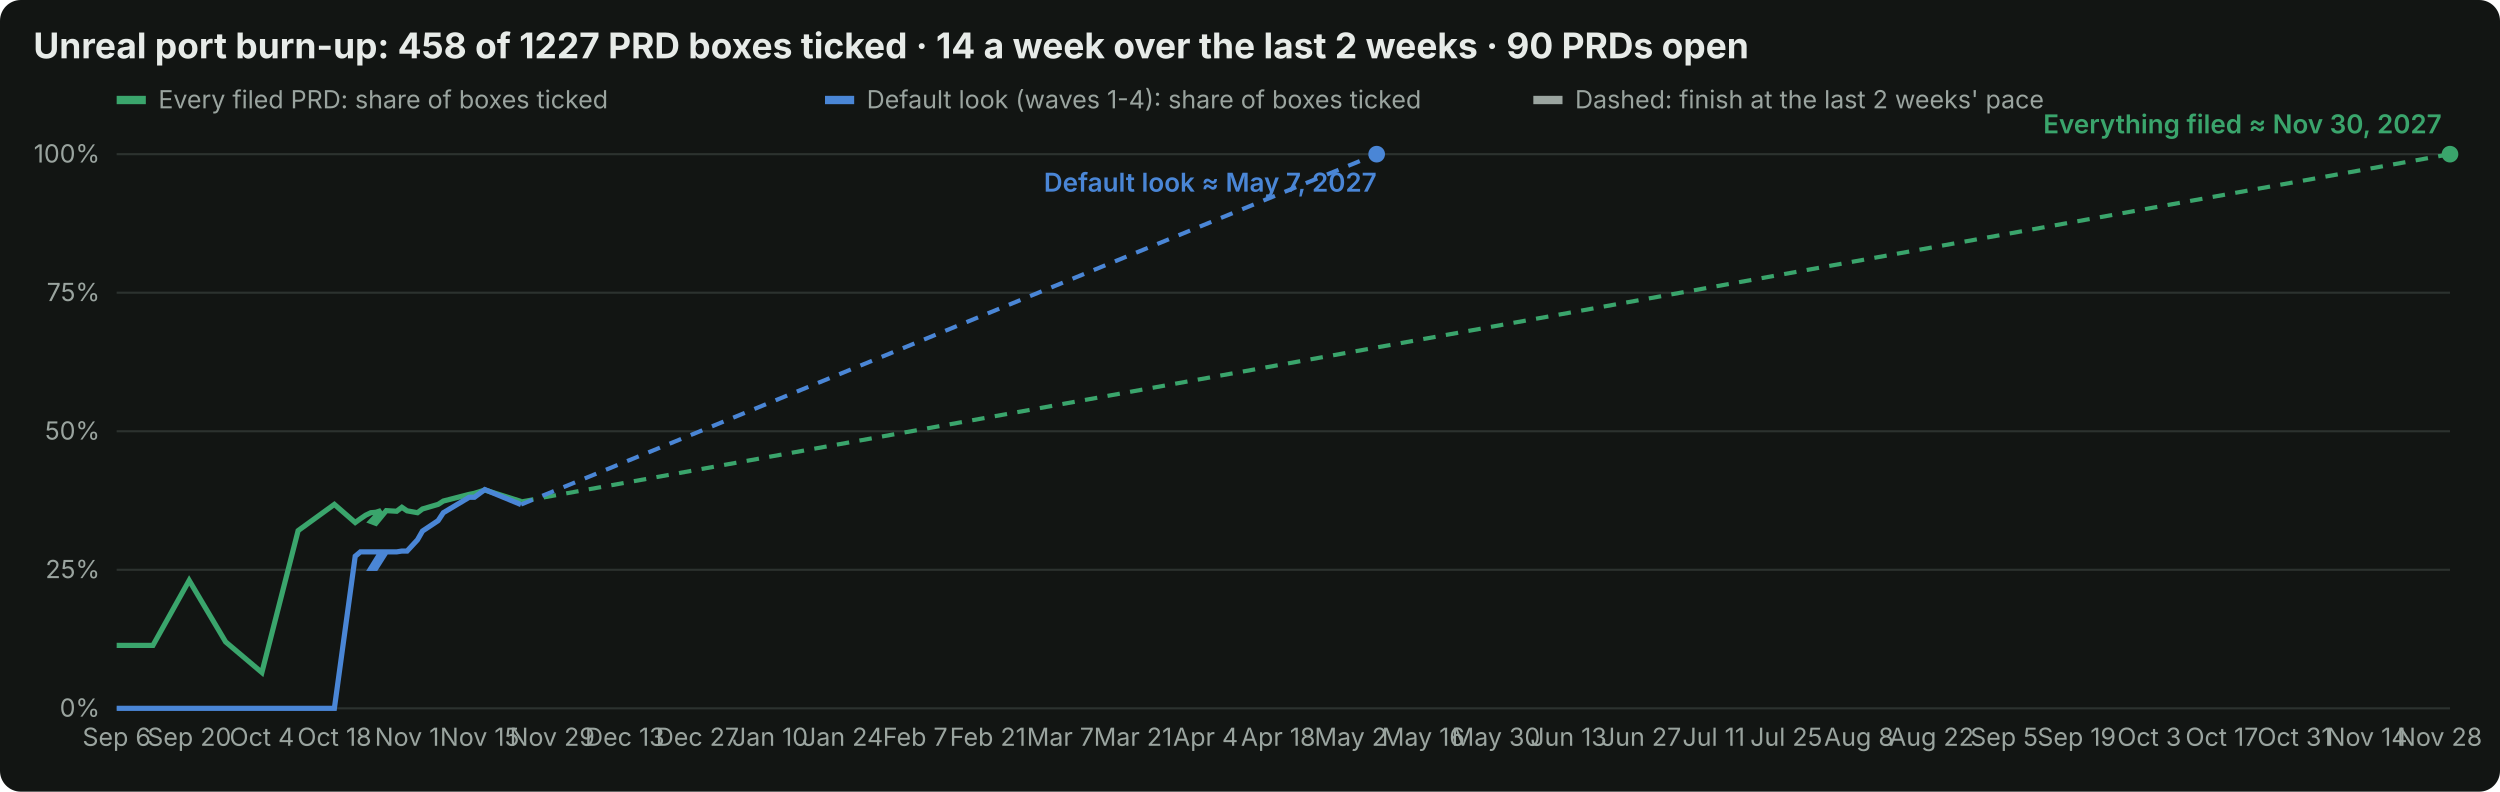
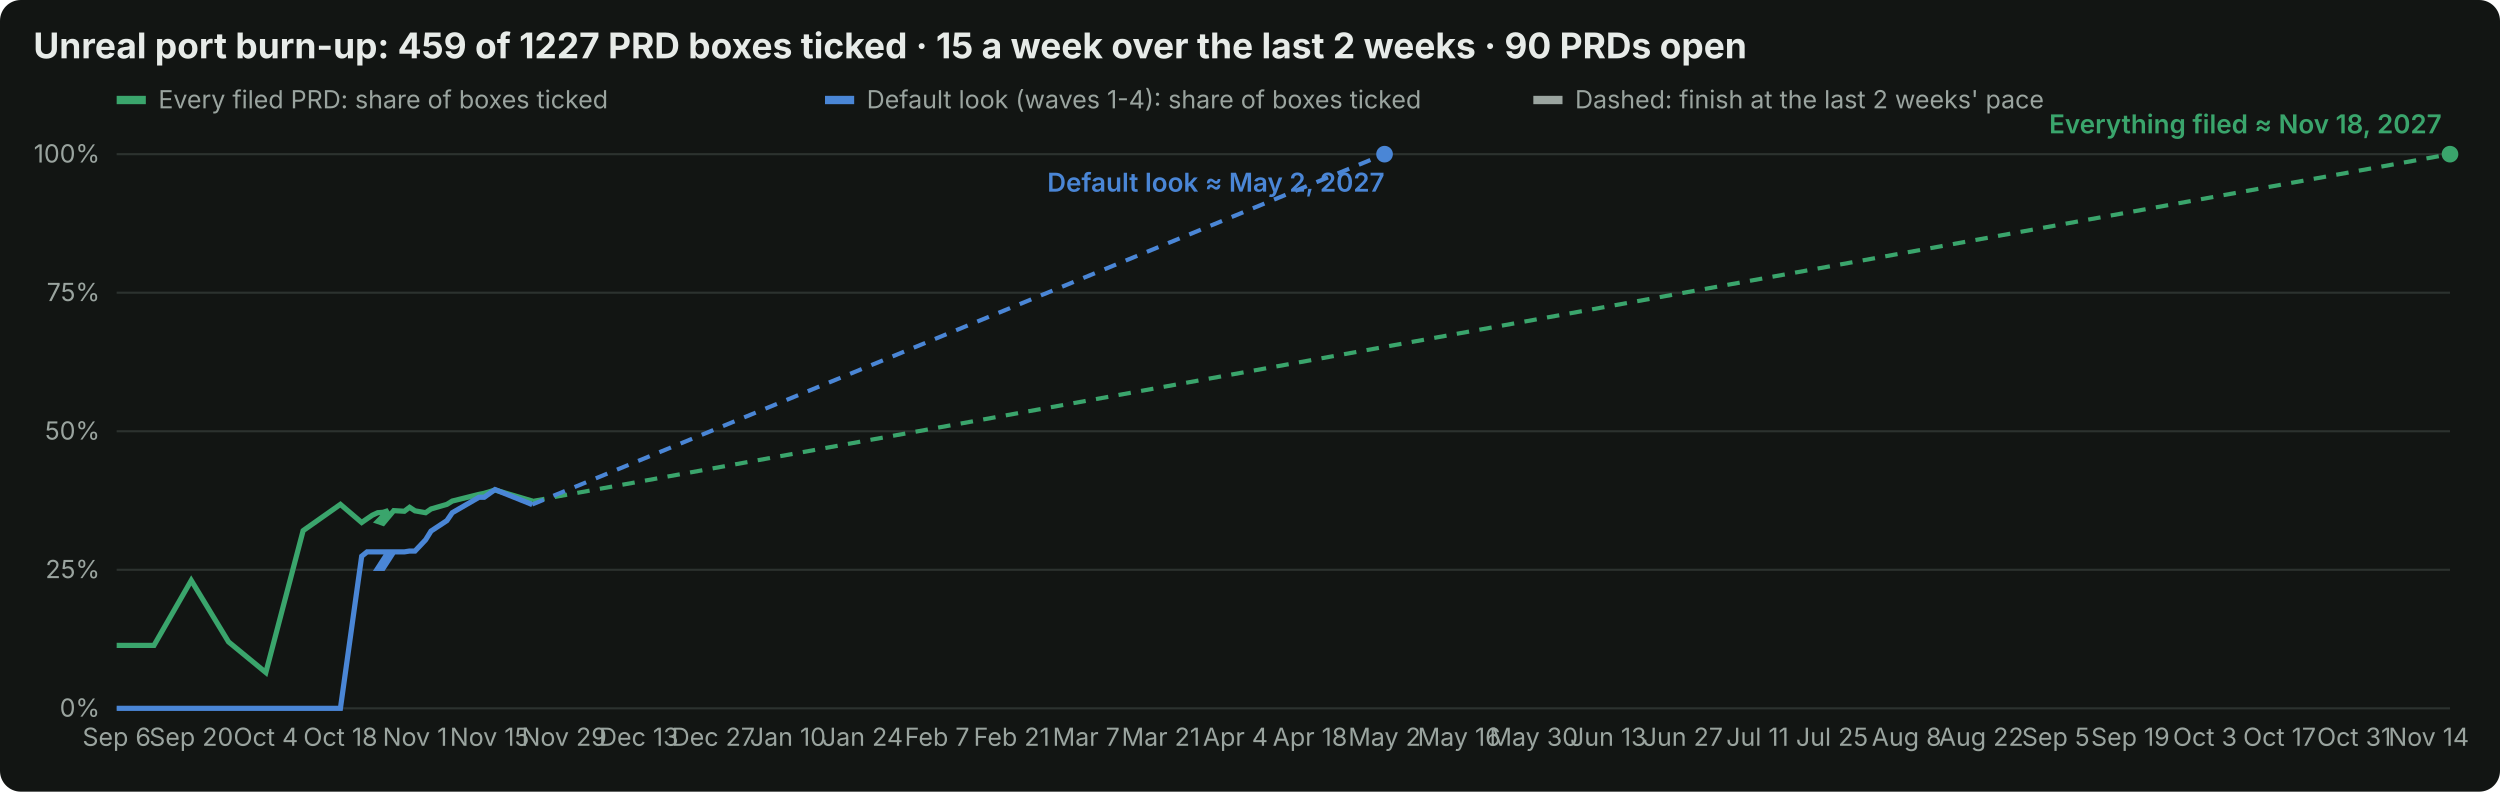
<svg xmlns="http://www.w3.org/2000/svg" viewBox="0 0 1200 380" width="1200" height="380" font-family="system-ui, -apple-system, Segoe UI, sans-serif">
  <style>.h{fill:#e7ebe8;font-size:17px;font-weight:700}.t{fill:#9aa49f;font-size:12px}.e{font-size:12.5px;font-weight:600}</style>
  <rect width="1200" height="380" rx="10" fill="#121513" />
-   <text x="16" y="28" class="h">Unreal port burn-up: 458 of 1227 PRD boxes ticked · 14 a week over the last 2 weeks · 90 PRDs open</text>
+   <text x="16" y="28" class="h">Unreal port burn-up: 459 of 1227 PRD boxes ticked · 15 a week over the last 2 weeks · 90 PRDs open</text>
  <rect x="56" y="46" width="14" height="4" fill="#3aa56c" />
  <text x="76" y="52" class="t">Every filed PRD: share of boxes ticked</text>
  <rect x="396" y="46" width="14" height="4" fill="#4a86d6" />
  <text x="416" y="52" class="t">Default look (waves 1-4): share of boxes ticked</text>
  <rect x="736" y="46" width="14" height="4" fill="#9aa49f" />
  <text x="756" y="52" class="t">Dashed: finish at the last 2 weeks' pace</text>
  <line x1="56" x2="1176" y1="340" y2="340" stroke="#2c322f" />
  <text x="48" y="344" class="t" text-anchor="end">0%</text>
  <line x1="56" x2="1176" y1="273.5" y2="273.5" stroke="#2c322f" />
  <text x="48" y="277.5" class="t" text-anchor="end">25%</text>
  <line x1="56" x2="1176" y1="207" y2="207" stroke="#2c322f" />
  <text x="48" y="211" class="t" text-anchor="end">50%</text>
  <line x1="56" x2="1176" y1="140.5" y2="140.5" stroke="#2c322f" />
  <text x="48" y="144.5" class="t" text-anchor="end">75%</text>
  <line x1="56" x2="1176" y1="74" y2="74" stroke="#2c322f" />
  <text x="48" y="78" class="t" text-anchor="end">100%</text>
  <text x="56" y="358" class="t" text-anchor="middle">Sep 6</text>
-   <text x="90.844" y="358" class="t" text-anchor="middle">Sep 20</text>
-   <text x="125.689" y="358" class="t" text-anchor="middle">Oct 4</text>
-   <text x="160.533" y="358" class="t" text-anchor="middle">Oct 18</text>
-   <text x="195.378" y="358" class="t" text-anchor="middle">Nov 1</text>
-   <text x="230.222" y="358" class="t" text-anchor="middle">Nov 15</text>
-   <text x="265.067" y="358" class="t" text-anchor="middle">Nov 29</text>
-   <text x="299.911" y="358" class="t" text-anchor="middle">Dec 13</text>
-   <text x="334.756" y="358" class="t" text-anchor="middle">Dec 27</text>
-   <text x="369.6" y="358" class="t" text-anchor="middle">Jan 10</text>
-   <text x="404.444" y="358" class="t" text-anchor="middle">Jan 24</text>
-   <text x="439.289" y="358" class="t" text-anchor="middle">Feb 7</text>
-   <text x="474.133" y="358" class="t" text-anchor="middle">Feb 21</text>
-   <text x="508.978" y="358" class="t" text-anchor="middle">Mar 7</text>
-   <text x="543.822" y="358" class="t" text-anchor="middle">Mar 21</text>
-   <text x="578.667" y="358" class="t" text-anchor="middle">Apr 4</text>
-   <text x="613.511" y="358" class="t" text-anchor="middle">Apr 18</text>
-   <text x="648.356" y="358" class="t" text-anchor="middle">May 2</text>
-   <text x="683.2" y="358" class="t" text-anchor="middle">May 16</text>
-   <text x="718.044" y="358" class="t" text-anchor="middle">May 30</text>
-   <text x="752.889" y="358" class="t" text-anchor="middle">Jun 13</text>
-   <text x="787.733" y="358" class="t" text-anchor="middle">Jun 27</text>
-   <text x="822.578" y="358" class="t" text-anchor="middle">Jul 11</text>
-   <text x="857.422" y="358" class="t" text-anchor="middle">Jul 25</text>
-   <text x="892.267" y="358" class="t" text-anchor="middle">Aug 8</text>
-   <text x="927.111" y="358" class="t" text-anchor="middle">Aug 22</text>
-   <text x="961.956" y="358" class="t" text-anchor="middle">Sep 5</text>
-   <text x="996.8" y="358" class="t" text-anchor="middle">Sep 19</text>
-   <text x="1031.644" y="358" class="t" text-anchor="middle">Oct 3</text>
-   <text x="1066.489" y="358" class="t" text-anchor="middle">Oct 17</text>
-   <text x="1101.333" y="358" class="t" text-anchor="middle">Oct 31</text>
-   <text x="1136.178" y="358" class="t" text-anchor="middle">Nov 14</text>
-   <text x="1171.022" y="358" class="t" text-anchor="middle">Nov 28</text>
-   <path d="M56.0,309.8L73.4,309.8L90.8,278.6L108.3,308.1L125.7,322.8L143.1,254.7L160.5,242.1L170.5,250.8L173.0,249.0L175.5,247.3L178.0,246.1L180.4,245.9L182.9,245.1L178.0,250.3L180.4,251.2L185.4,245.1L190.4,245.4L192.9,243.5L195.4,245.2L200.4,246.1L202.8,244.3L210.3,242.1L212.8,240.5L225.2,237.3L227.7,236.8L232.7,235.2L250.1,240.7" stroke="#3aa56c" stroke-width="2.5" fill="none" />
-   <path d="M56.0,340.0L73.4,340.0L90.8,340.0L108.3,340.0L125.7,340.0L143.1,340.0L160.5,340.0L170.5,267.0L173.0,264.9L175.5,264.9L178.0,264.9L180.4,264.9L182.9,264.9L178.0,272.8L180.4,272.8L185.4,264.9L190.4,264.9L192.9,264.5L195.4,264.5L200.4,259.1L202.8,254.9L210.3,249.9L212.8,246.1L225.2,238.7L227.7,238.7L232.7,235.0L250.1,242.2" stroke="#4a86d6" stroke-width="2.5" fill="none" />
-   <path d="M250.133,240.711L1176,74" stroke="#3aa56c" stroke-width="2" stroke-dasharray="6 5" fill="none" />
+   <text x="91.799" y="358" class="t" text-anchor="middle">Sep 20</text>
+   <text x="127.598" y="358" class="t" text-anchor="middle">Oct 4</text>
+   <text x="163.397" y="358" class="t" text-anchor="middle">Oct 18</text>
+   <text x="199.196" y="358" class="t" text-anchor="middle">Nov 1</text>
+   <text x="234.995" y="358" class="t" text-anchor="middle">Nov 15</text>
+   <text x="270.795" y="358" class="t" text-anchor="middle">Nov 29</text>
+   <text x="306.594" y="358" class="t" text-anchor="middle">Dec 13</text>
+   <text x="342.393" y="358" class="t" text-anchor="middle">Dec 27</text>
+   <text x="378.192" y="358" class="t" text-anchor="middle">Jan 10</text>
+   <text x="413.991" y="358" class="t" text-anchor="middle">Jan 24</text>
+   <text x="449.79" y="358" class="t" text-anchor="middle">Feb 7</text>
+   <text x="485.589" y="358" class="t" text-anchor="middle">Feb 21</text>
+   <text x="521.388" y="358" class="t" text-anchor="middle">Mar 7</text>
+   <text x="557.187" y="358" class="t" text-anchor="middle">Mar 21</text>
+   <text x="592.986" y="358" class="t" text-anchor="middle">Apr 4</text>
+   <text x="628.785" y="358" class="t" text-anchor="middle">Apr 18</text>
+   <text x="664.584" y="358" class="t" text-anchor="middle">May 2</text>
+   <text x="700.384" y="358" class="t" text-anchor="middle">May 16</text>
+   <text x="736.183" y="358" class="t" text-anchor="middle">May 30</text>
+   <text x="771.982" y="358" class="t" text-anchor="middle">Jun 13</text>
+   <text x="807.781" y="358" class="t" text-anchor="middle">Jun 27</text>
+   <text x="843.58" y="358" class="t" text-anchor="middle">Jul 11</text>
+   <text x="879.379" y="358" class="t" text-anchor="middle">Jul 25</text>
+   <text x="915.178" y="358" class="t" text-anchor="middle">Aug 8</text>
+   <text x="950.977" y="358" class="t" text-anchor="middle">Aug 22</text>
+   <text x="986.776" y="358" class="t" text-anchor="middle">Sep 5</text>
+   <text x="1022.575" y="358" class="t" text-anchor="middle">Sep 19</text>
+   <text x="1058.374" y="358" class="t" text-anchor="middle">Oct 3</text>
+   <text x="1094.174" y="358" class="t" text-anchor="middle">Oct 17</text>
+   <text x="1129.973" y="358" class="t" text-anchor="middle">Oct 31</text>
+   <text x="1165.772" y="358" class="t" text-anchor="middle">Nov 14</text>
+   <path d="M56.0,309.8L73.9,309.8L91.8,278.6L109.7,308.1L127.6,322.8L145.5,254.7L163.4,242.1L173.6,250.8L176.2,249.0L178.7,247.3L181.3,246.1L183.9,245.9L186.4,245.1L181.3,250.3L183.9,251.2L189.0,245.1L194.1,245.4L196.6,243.5L199.2,245.2L204.3,246.1L206.9,244.3L214.5,242.1L217.1,240.5L229.9,237.3L232.4,236.8L237.6,235.2L255.5,240.5" stroke="#3aa56c" stroke-width="2.5" fill="none" />
+   <path d="M56.0,340.0L73.9,340.0L91.8,340.0L109.7,340.0L127.6,340.0L145.5,340.0L163.4,340.0L173.6,267.0L176.2,264.9L178.7,264.9L181.3,264.9L183.9,264.9L186.4,264.9L181.3,272.8L183.9,272.8L189.0,264.9L194.1,264.9L196.6,264.5L199.2,264.5L204.3,259.1L206.9,254.9L214.5,249.9L217.1,246.1L229.9,238.7L232.4,238.7L237.6,235.0L255.5,242.2" stroke="#4a86d6" stroke-width="2.5" fill="none" />
+   <path d="M255.452,240.494L1176,74" stroke="#3aa56c" stroke-width="2" stroke-dasharray="6 5" fill="none" />
  <circle cx="1176" cy="74" r="4" fill="#3aa56c" />
-   <text x="1172" y="64" class="e" fill="#3aa56c" text-anchor="end">Everything filed ≈ Nov 30, 2027</text>
-   <path d="M250.133,242.155L660.8,74" stroke="#4a86d6" stroke-width="2" stroke-dasharray="6 5" fill="none" />
-   <circle cx="660.8" cy="74" r="4" fill="#4a86d6" />
-   <text x="660.8" y="92" class="e" fill="#4a86d6" text-anchor="end">Default look ≈ May 7, 2027</text>
+   <text x="1172" y="64" class="e" fill="#3aa56c" text-anchor="end">Everything filed ≈ Nov 18, 2027</text>
+   <path d="M255.452,242.155L664.584,74" stroke="#4a86d6" stroke-width="2" stroke-dasharray="6 5" fill="none" />
+   <circle cx="664.584" cy="74" r="4" fill="#4a86d6" />
+   <text x="664.584" y="92" class="e" fill="#4a86d6" text-anchor="end">Default look ≈ May 2, 2027</text>
</svg>
